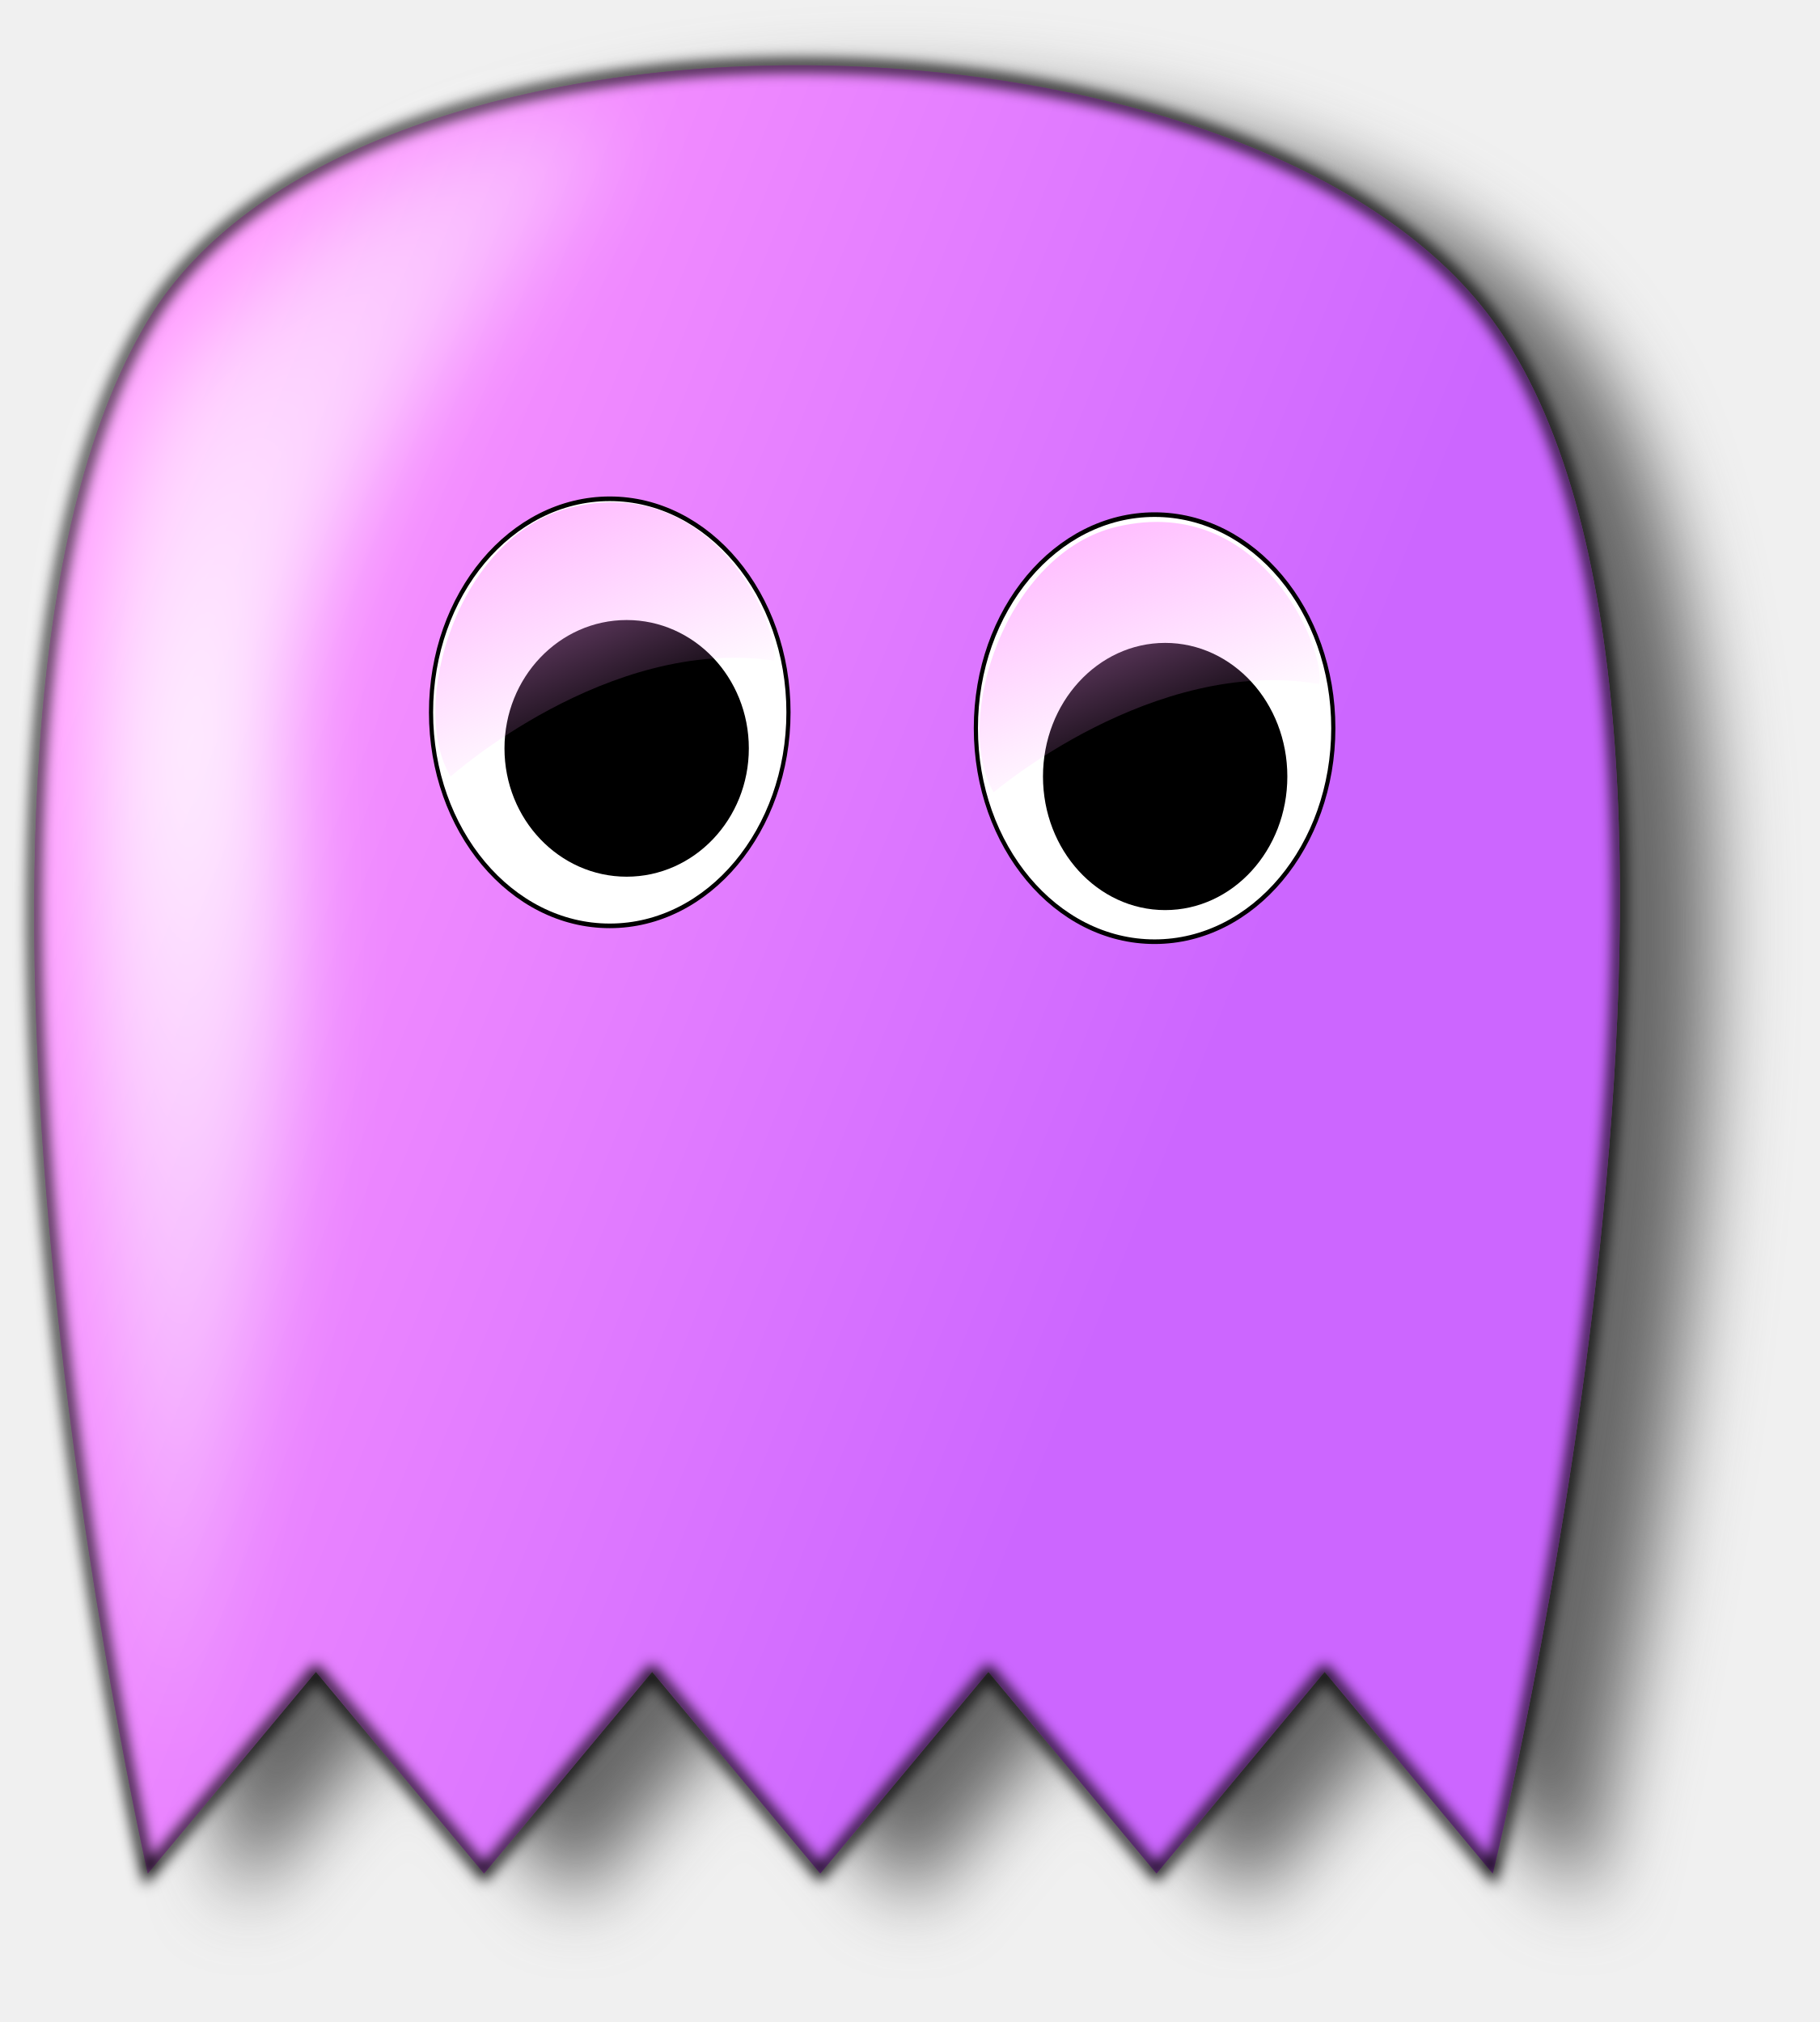
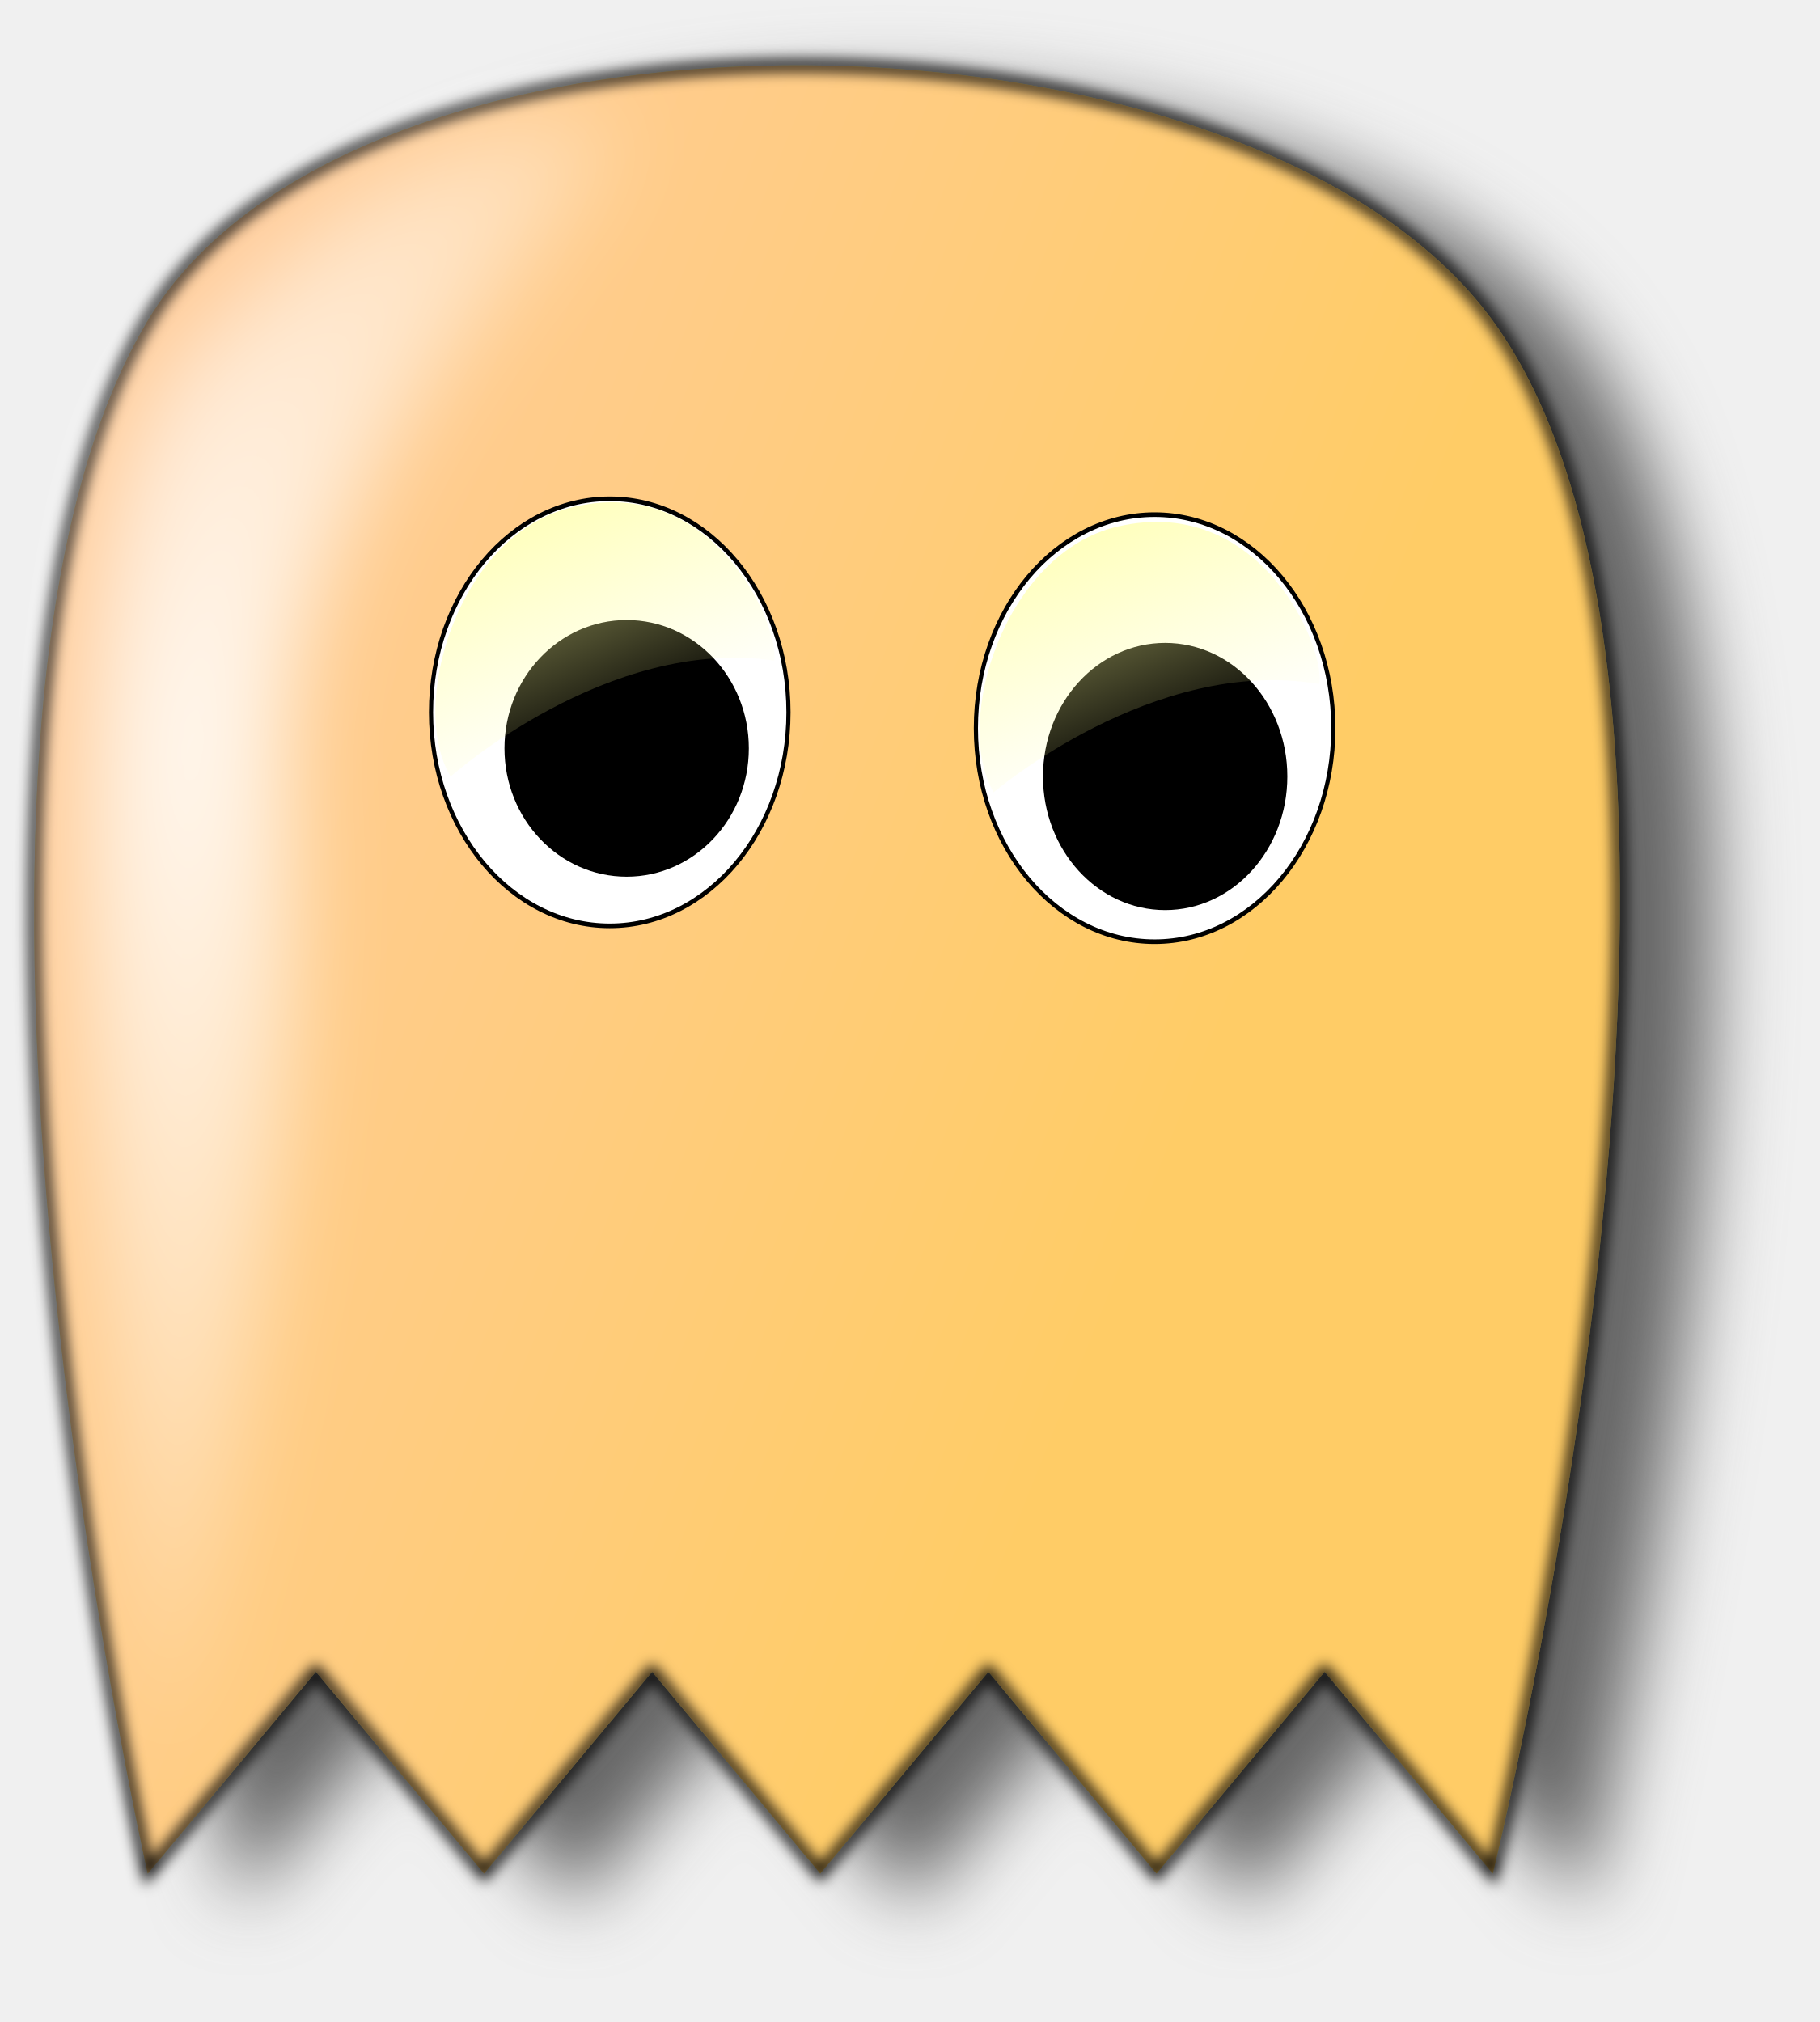
<svg xmlns="http://www.w3.org/2000/svg" xmlns:xlink="http://www.w3.org/1999/xlink" width="540" height="600" id="svg3991" version="1.1">
  <defs id="defs3993">
    <linearGradient id="linearGradient4078">
      <stop style="stop-color:#ffffff;stop-opacity:0.842" offset="0" id="stop4080" />
      <stop style="stop-color:#ffffff;stop-opacity:0;" offset="1" id="stop4082" />
    </linearGradient>
    <filter color-interpolation-filters="sRGB" id="filter4918">
      <feGaussianBlur stdDeviation="3.572" id="feGaussianBlur4920" />
    </filter>
    <linearGradient xlink:href="#linearGradient3018" id="linearGradient3024" x1="304.056" y1="100.798" x2="408.102" y2="142.215" gradientUnits="userSpaceOnUse" />
    <linearGradient id="linearGradient3018">
-       <stop style="stop-color:#ff99ff;stop-opacity:1;" offset="0" id="stop3020" />
-       <stop style="stop-color:#cc66ff;stop-opacity:1" offset="1" id="stop3022" />
+       <stop style="stop-color:#ffcc99;stop-opacity:1;" offset="0" id="stop3020" />
+       <stop style="stop-color:#ffcc66;stop-opacity:1" offset="1" id="stop3022" />
    </linearGradient>
    <filter color-interpolation-filters="sRGB" id="filter3808">
      <feGaussianBlur stdDeviation="0.649" id="feGaussianBlur3810" />
    </filter>
    <linearGradient xlink:href="#linearGradient3814" id="linearGradient3820" x1="343.496" y1="61.605" x2="352.887" y2="86.287" gradientUnits="userSpaceOnUse" />
    <linearGradient id="linearGradient3814">
-       <stop style="stop-color:#ff99ff;stop-opacity:1;" offset="0" id="stop3816" />
-       <stop style="stop-color:#ff99ff;stop-opacity:0;" offset="1" id="stop3818" />
+       <stop style="stop-color:#ffff99;stop-opacity:1;" offset="0" id="stop3816" />
+       <stop style="stop-color:#ffff99;stop-opacity:0;" offset="1" id="stop3818" />
    </linearGradient>
    <linearGradient y2="86.287" x2="352.887" y1="61.605" x1="343.496" gradientTransform="matrix(0.9997788,0.02103122,-0.02103122,0.9997788,48.89453,-6.523275)" gradientUnits="userSpaceOnUse" id="linearGradient3878" xlink:href="#linearGradient3814" />
    <linearGradient y2="86.287" x2="352.887" y1="61.605" x1="343.496" gradientTransform="matrix(0.9997788,0.02103122,-0.02103122,0.9997788,48.89453,-6.523275)" gradientUnits="userSpaceOnUse" id="linearGradient3989" xlink:href="#linearGradient3814" />
    <linearGradient xlink:href="#linearGradient3814" id="linearGradient4061" gradientUnits="userSpaceOnUse" gradientTransform="matrix(3.906374,0.091004,-0.082174,4.326133,-1046.026,-284.0902)" x1="343.496" y1="61.605" x2="352.887" y2="86.287" />
    <linearGradient xlink:href="#linearGradient3814" id="linearGradient4064" gradientUnits="userSpaceOnUse" x1="343.496" y1="61.605" x2="352.887" y2="86.287" gradientTransform="matrix(3.907239,0,0,4.32709,-1214.527,-257.4735)" />
    <linearGradient xlink:href="#linearGradient3018" id="linearGradient4072" gradientUnits="userSpaceOnUse" x1="304.056" y1="100.798" x2="408.102" y2="142.215" gradientTransform="matrix(3.174329,0,0,3.15631,-962.8697,-178.7567)" />
    <radialGradient xlink:href="#linearGradient4078" id="radialGradient4084" cx="68.051" cy="241.286" fx="68.051" fy="241.286" r="77.984" gradientTransform="matrix(-2.553718,-0.6624718,1.200839,-4.629023,-54.77952,1382.017)" gradientUnits="userSpaceOnUse" />
    <filter id="filter4610" x="-0.206" width="1.412" y="-0.064" height="1.129">
      <feGaussianBlur stdDeviation="13.384" id="feGaussianBlur4612" />
    </filter>
  </defs>
  <g id="layer1" transform="translate(0,114)">
    <path id="path4908" d="m 325.714,53.521 c 19.542,-32.797 103.108,-31.218 125.714,0 26.748,36.937 0,145.985 0,145.985 l -15.714,-18.959 -15.714,18.959 -15.714,-18.959 -15.714,18.959 -15.714,-18.959 -15.714,18.959 -15.714,-18.959 -15.714,18.959 c 0,0 -23.891,-105.888 0,-145.985 z" style="fill:#666666;fill-opacity:1;stroke:none;filter:url(#filter4918)" transform="matrix(3.174329,0,0,3.15631,-962.8697,-178.7567)" />
-     <path style="fill:#ff99ff;fill-opacity:1;stroke:none" d="m 43.846,-18.847 c 62.032,-103.518 327.298,-98.533 399.058,0 84.907,116.584 0,460.772 0,460.772 l -49.882,-59.841 -49.882,59.841 -49.882,-59.841 -49.882,59.841 -49.882,-59.841 -49.882,59.841 -49.882,-59.841 -49.882,59.841 c 0,0 -75.837,-334.215 0,-460.772 z" id="rect4897" />
+     <path style="fill:#ffff99;fill-opacity:1;stroke:none" d="m 43.846,-18.847 c 62.032,-103.518 327.298,-98.533 399.058,0 84.907,116.584 0,460.772 0,460.772 l -49.882,-59.841 -49.882,59.841 -49.882,-59.841 -49.882,59.841 -49.882,-59.841 -49.882,59.841 -49.882,-59.841 -49.882,59.841 c 0,0 -75.837,-334.215 0,-460.772 z" id="rect4897" />
    <path id="path3008" d="m 43.846,-18.847 c 62.032,-103.518 327.298,-98.533 399.058,0 84.907,116.584 0,460.772 0,460.772 l -49.882,-59.841 -49.882,59.841 -49.882,-59.841 -49.882,59.841 -49.882,-59.841 -49.882,59.841 -49.882,-59.841 -49.882,59.841 c 0,0 -75.837,-334.215 0,-460.772 z" style="fill:url(#linearGradient4072);fill-opacity:1;stroke:none" />
    <path style="fill:#ffffff;fill-opacity:1;stroke:#000000;stroke-width:0.316" id="path4900" d="m 377.857,81.291 a 13.571,14.643 0 1 1 -27.143,0 13.571,14.643 0 1 1 27.143,0 z" transform="matrix(3.907239,0,0,4.32709,-1242.436,-254.3827)" />
    <path d="m 377.857,81.291 a 13.571,14.643 0 1 1 -27.143,0 13.571,14.643 0 1 1 27.143,0 z" id="path4902" style="fill:#000000;fill-opacity:1;stroke:none" transform="matrix(2.671041,0,0,2.600496,-787.0903,-103.3315)" />
    <path d="m 377.857,81.291 a 13.571,14.643 0 1 1 -27.143,0 13.571,14.643 0 1 1 27.143,0 z" id="path4904" style="fill:#ffffff;fill-opacity:1;stroke:#000000;stroke-width:0.316" transform="matrix(3.907239,0,0,4.32709,-1080.779,-249.6818)" />
    <path transform="matrix(2.671041,0,0,2.707233,-627.3151,-103.6605)" style="fill:#000000;fill-opacity:1;stroke:none" id="path4906" d="m 377.857,81.291 a 13.571,14.643 0 1 1 -27.143,0 13.571,14.643 0 1 1 27.143,0 z" />
    <path style="fill:none;stroke:#000000;filter:url(#filter3808)" d="m 317.143,50.663 c 19.542,-32.797 103.108,-31.218 125.714,0 26.748,36.937 0,145.985 0,145.985 L 427.143,177.689 411.429,196.648 395.714,177.689 380,196.648 364.286,177.689 348.571,196.648 332.857,177.689 317.143,196.648 c 0,0 -23.891,-105.888 0,-145.985 z" id="path3794" transform="matrix(3.174329,0,0,3.15631,-962.8697,-178.7567)" />
    <path style="fill:url(#linearGradient4064);fill-opacity:1;stroke:none" d="m 133.71,116.418 c 0,0 46.572,-41.678 95.967,-34.384 1.882,-9.899 -17.876,-56.265 -60.685,-45.325 -33.219,8.49 -47.983,58.87 -35.282,79.709 z" id="path3812" />
    <path id="path3822" d="m 294.812,121.12 c 0,0 47.353,-40.584 96.598,-32.142 2.069,-9.852 -16.804,-56.669 -59.811,-46.728 -33.373,7.714 -49.091,57.739 -36.788,78.87 z" style="fill:url(#linearGradient4061);fill-opacity:1;stroke:none" />
    <path style="fill:url(#radialGradient4084);stroke:none;stroke-width:1px;stroke-linecap:butt;stroke-linejoin:miter;stroke-opacity:1;fill-opacity:1;filter:url(#filter4610)" d="m 48.303,533.985 c 0,0 -54.644,-371.164 6.44,-429.899 C 96.607,63.833 119.148,41.292 164.231,34.851 233.287,24.986 75.675,116.967 85.336,236.115 94.997,355.263 48.303,533.985 48.303,533.985 z" id="path4076" transform="translate(0,-114)" />
  </g>
</svg>
